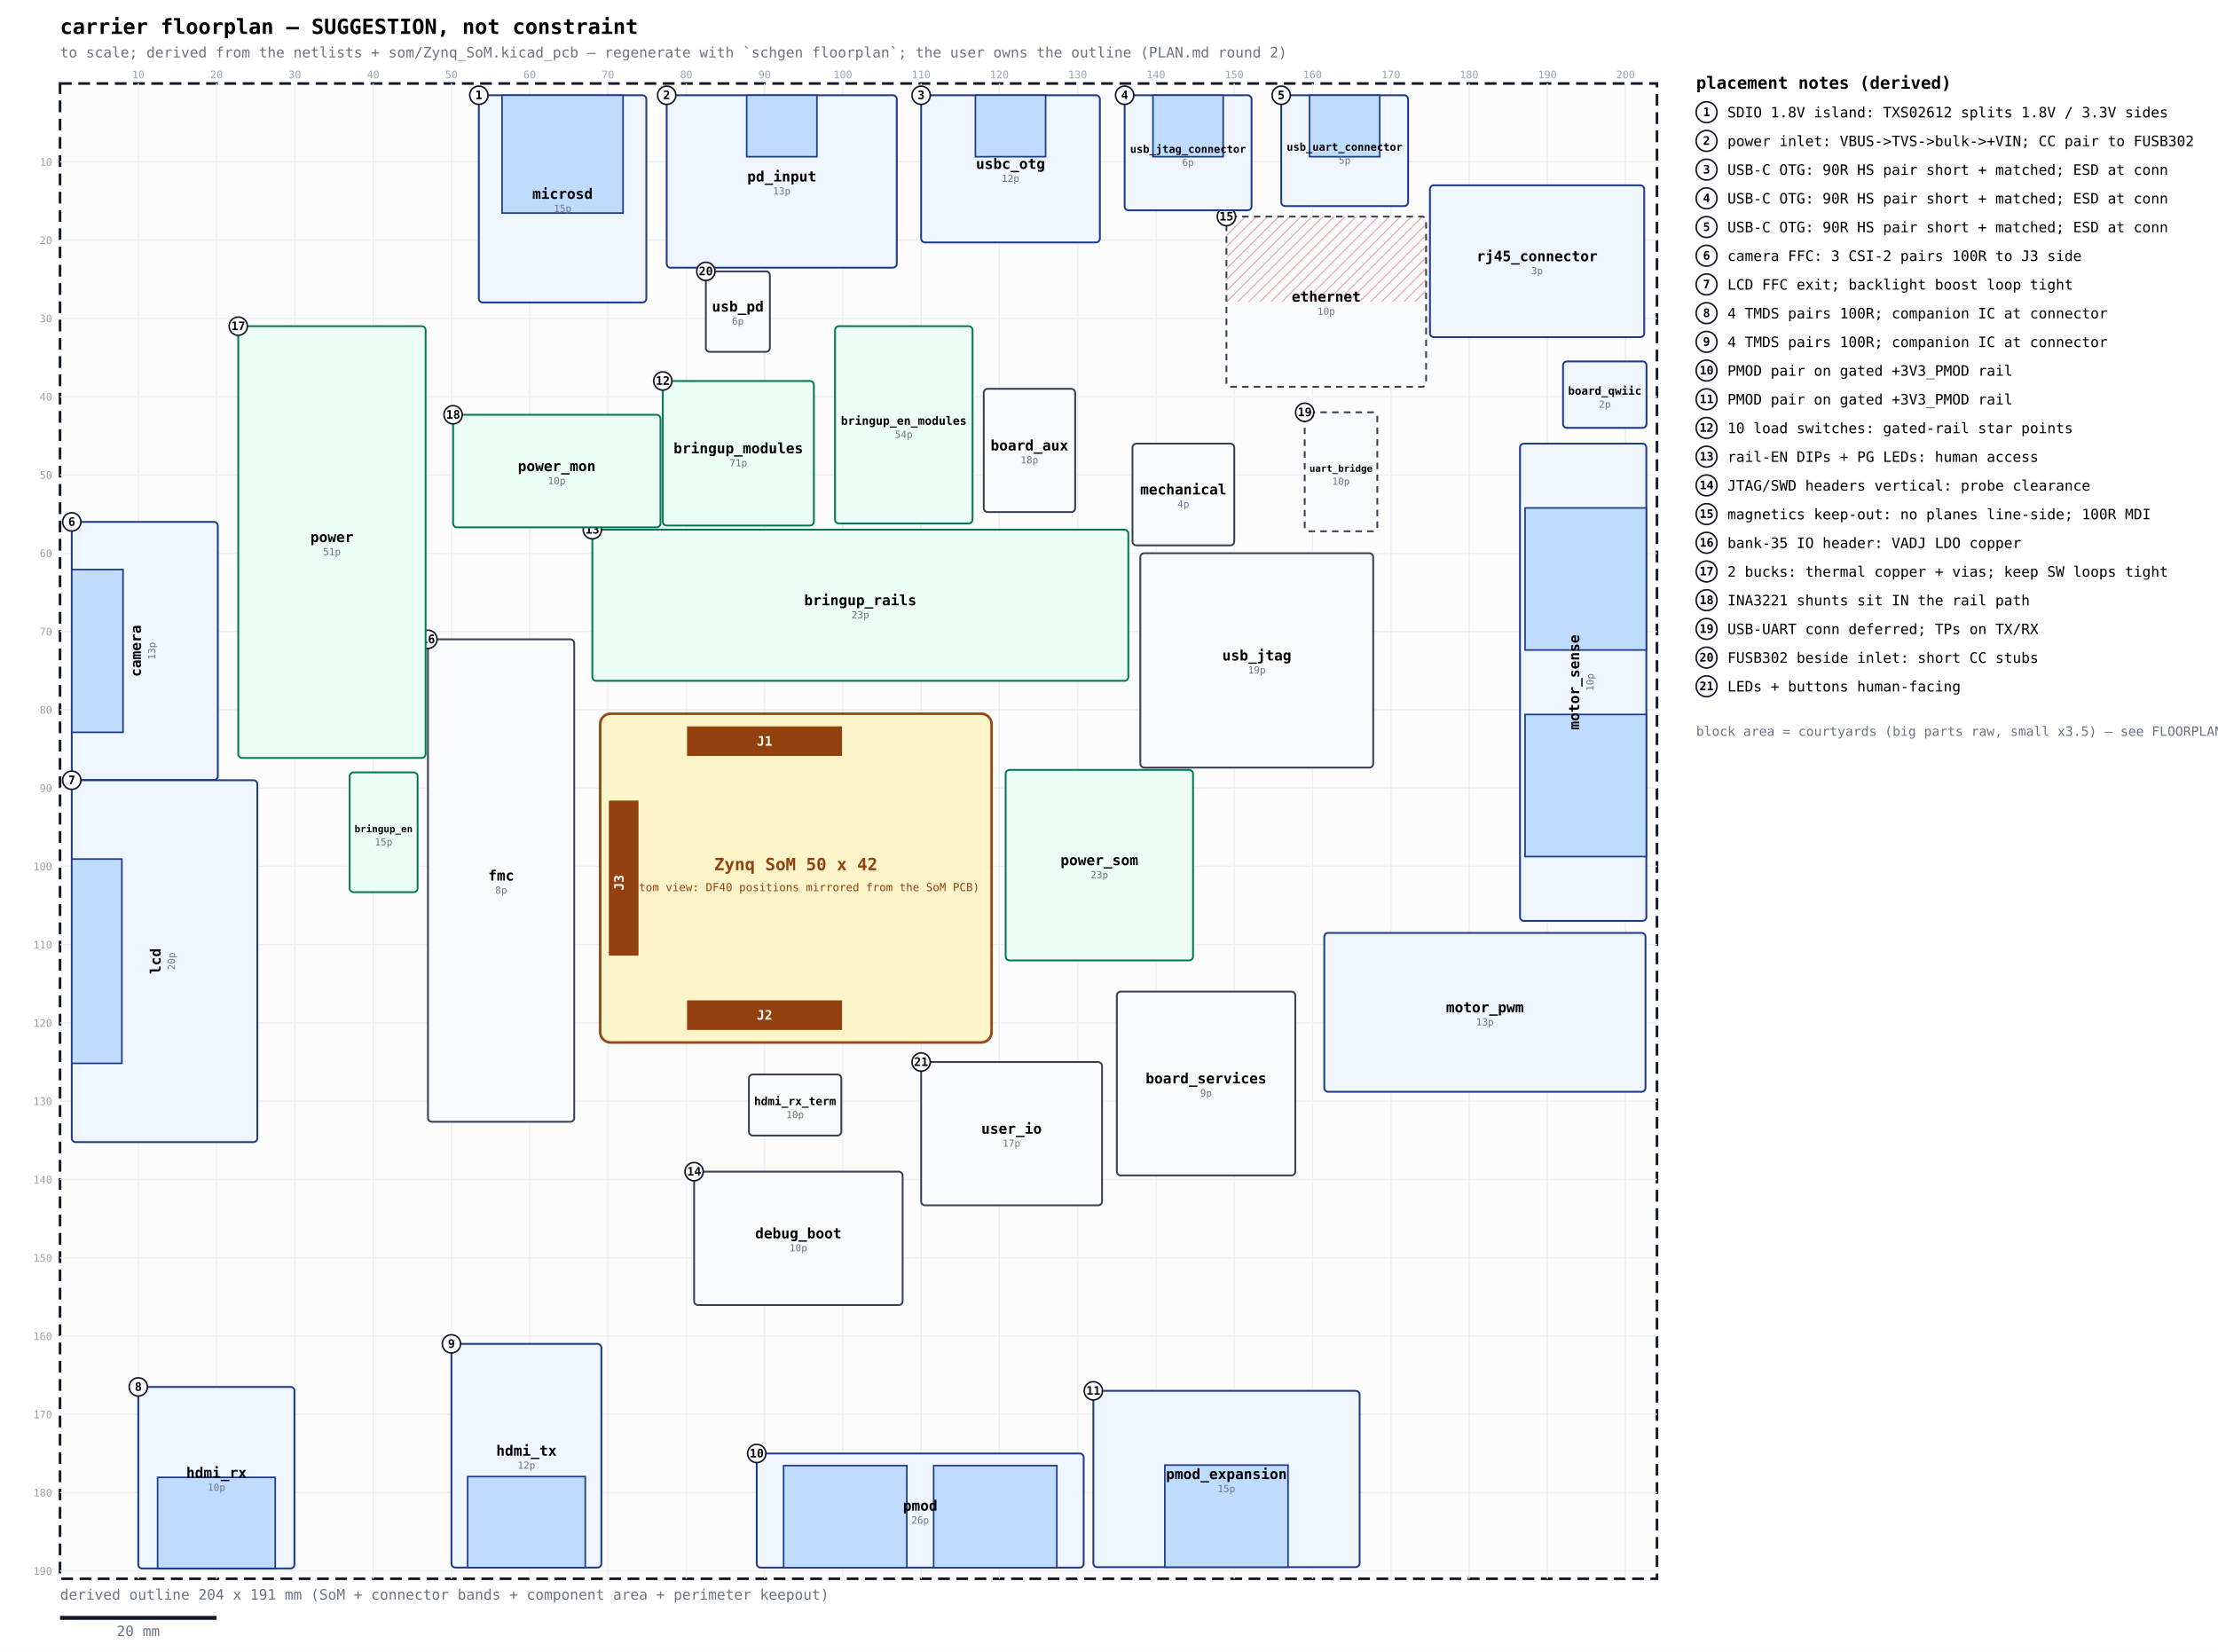
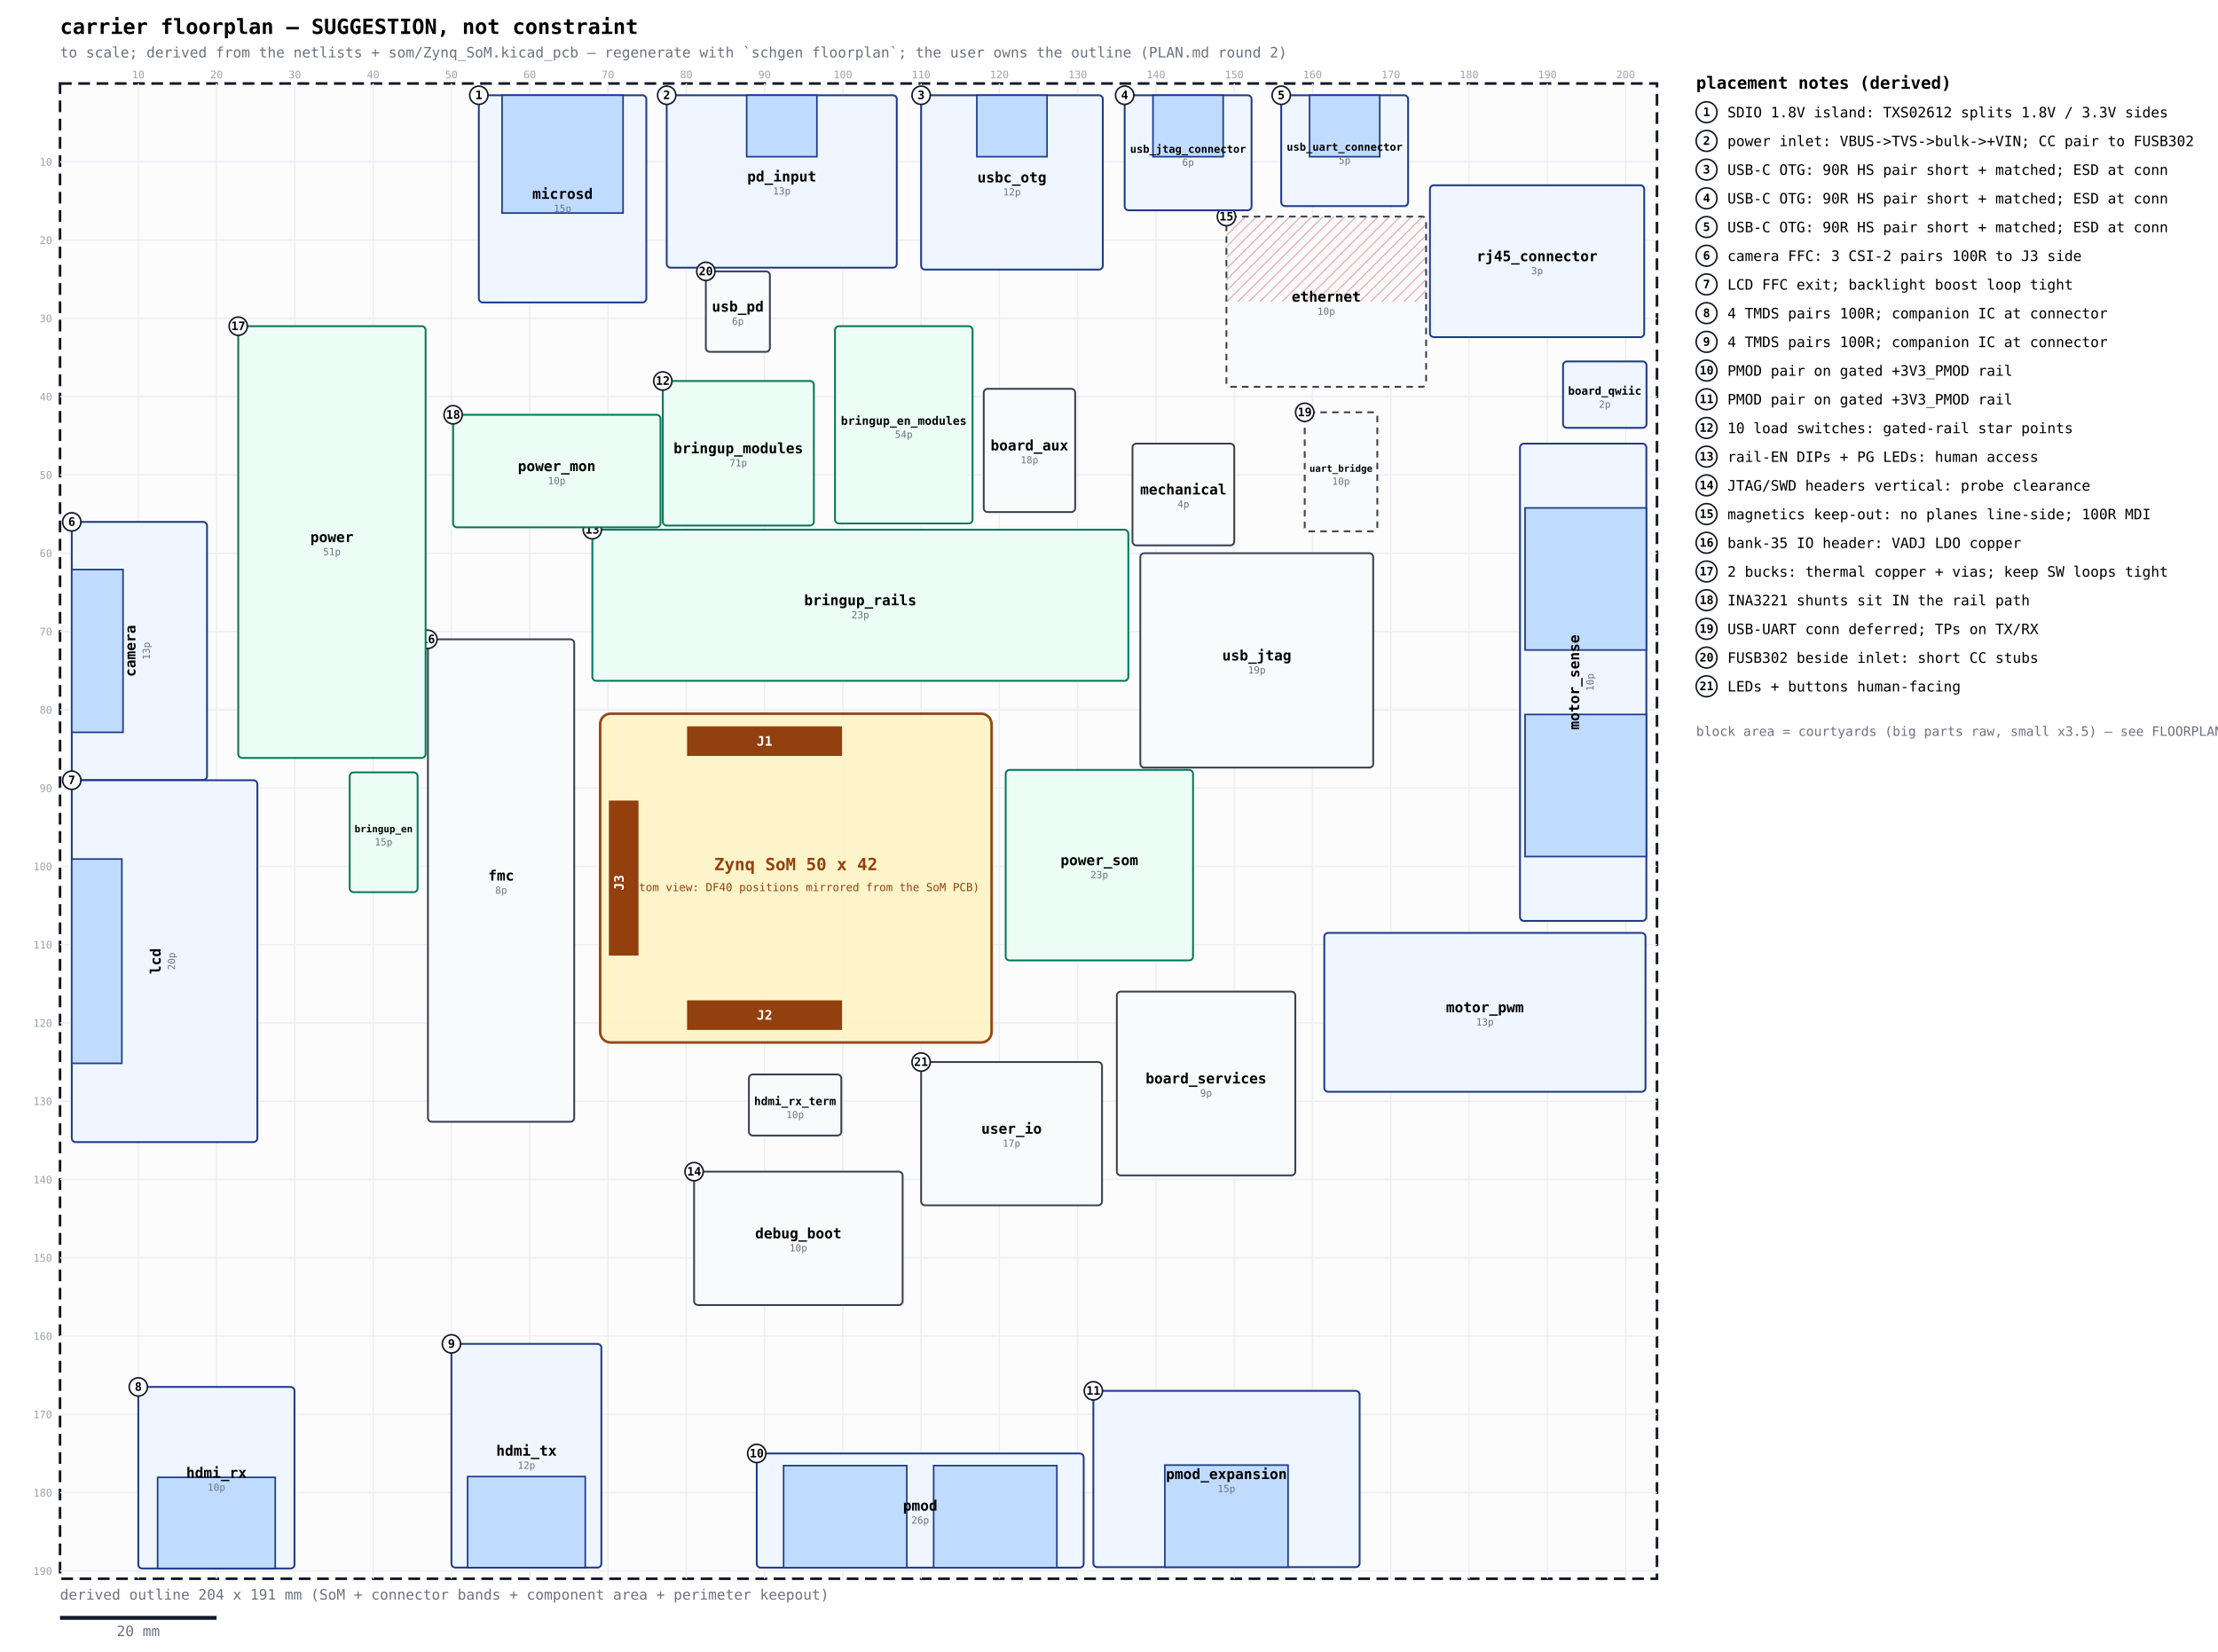
<svg xmlns="http://www.w3.org/2000/svg" viewBox="0 0 1700 1266" font-family="ui-monospace, SFMono-Regular, Menlo, monospace" font-size="11">
  <defs>
    <pattern id="keepout" width="6" height="6" patternUnits="userSpaceOnUse" patternTransform="rotate(45)">
      <line x1="0" y1="0" x2="0" y2="6" stroke="#dc2626" stroke-width="1.2" />
    </pattern>
  </defs>
  <rect width="1700" height="1266" fill="white" />
  <text x="46.0" y="26" font-size="16" font-weight="bold">carrier floorplan — SUGGESTION, not constraint</text>
  <text x="46.0" y="44" fill="#6b7280">to scale; derived from the netlists + som/Zynq_SoM.kicad_pcb — regenerate with `schgen floorplan`; the user owns the outline (PLAN.md round 2)</text>
  <rect x="46.0" y="64.0" width="1224" height="1146" fill="#fcfcfd" stroke="#111827" stroke-width="2" stroke-dasharray="9,5" />
  <line x1="106.0" y1="64.0" x2="106.0" y2="1210.0" stroke="#eceef1" stroke-width="1" />
  <text x="106.0" y="60.0" fill="#9ca3af" font-size="8" text-anchor="middle">10</text>
  <line x1="166.0" y1="64.0" x2="166.0" y2="1210.0" stroke="#eceef1" stroke-width="1" />
  <text x="166.0" y="60.0" fill="#9ca3af" font-size="8" text-anchor="middle">20</text>
  <line x1="226.0" y1="64.0" x2="226.0" y2="1210.0" stroke="#eceef1" stroke-width="1" />
  <text x="226.0" y="60.0" fill="#9ca3af" font-size="8" text-anchor="middle">30</text>
  <line x1="286.0" y1="64.0" x2="286.0" y2="1210.0" stroke="#eceef1" stroke-width="1" />
  <text x="286.0" y="60.0" fill="#9ca3af" font-size="8" text-anchor="middle">40</text>
  <line x1="346.0" y1="64.0" x2="346.0" y2="1210.0" stroke="#eceef1" stroke-width="1" />
  <text x="346.0" y="60.0" fill="#9ca3af" font-size="8" text-anchor="middle">50</text>
  <line x1="406.0" y1="64.0" x2="406.0" y2="1210.0" stroke="#eceef1" stroke-width="1" />
  <text x="406.0" y="60.0" fill="#9ca3af" font-size="8" text-anchor="middle">60</text>
  <line x1="466.0" y1="64.0" x2="466.0" y2="1210.0" stroke="#eceef1" stroke-width="1" />
  <text x="466.0" y="60.0" fill="#9ca3af" font-size="8" text-anchor="middle">70</text>
  <line x1="526.0" y1="64.0" x2="526.0" y2="1210.0" stroke="#eceef1" stroke-width="1" />
  <text x="526.0" y="60.0" fill="#9ca3af" font-size="8" text-anchor="middle">80</text>
  <line x1="586.0" y1="64.0" x2="586.0" y2="1210.0" stroke="#eceef1" stroke-width="1" />
  <text x="586.0" y="60.0" fill="#9ca3af" font-size="8" text-anchor="middle">90</text>
  <line x1="646.0" y1="64.0" x2="646.0" y2="1210.0" stroke="#eceef1" stroke-width="1" />
  <text x="646.0" y="60.0" fill="#9ca3af" font-size="8" text-anchor="middle">100</text>
  <line x1="706.0" y1="64.0" x2="706.0" y2="1210.0" stroke="#eceef1" stroke-width="1" />
  <text x="706.0" y="60.0" fill="#9ca3af" font-size="8" text-anchor="middle">110</text>
  <line x1="766.0" y1="64.0" x2="766.0" y2="1210.0" stroke="#eceef1" stroke-width="1" />
  <text x="766.0" y="60.0" fill="#9ca3af" font-size="8" text-anchor="middle">120</text>
  <line x1="826.0" y1="64.0" x2="826.0" y2="1210.0" stroke="#eceef1" stroke-width="1" />
  <text x="826.0" y="60.0" fill="#9ca3af" font-size="8" text-anchor="middle">130</text>
  <line x1="886.0" y1="64.0" x2="886.0" y2="1210.0" stroke="#eceef1" stroke-width="1" />
  <text x="886.0" y="60.0" fill="#9ca3af" font-size="8" text-anchor="middle">140</text>
  <line x1="946.0" y1="64.0" x2="946.0" y2="1210.0" stroke="#eceef1" stroke-width="1" />
  <text x="946.0" y="60.0" fill="#9ca3af" font-size="8" text-anchor="middle">150</text>
  <line x1="1006.0" y1="64.0" x2="1006.0" y2="1210.0" stroke="#eceef1" stroke-width="1" />
  <text x="1006.0" y="60.0" fill="#9ca3af" font-size="8" text-anchor="middle">160</text>
  <line x1="1066.0" y1="64.0" x2="1066.0" y2="1210.0" stroke="#eceef1" stroke-width="1" />
  <text x="1066.0" y="60.0" fill="#9ca3af" font-size="8" text-anchor="middle">170</text>
  <line x1="1126.0" y1="64.0" x2="1126.0" y2="1210.0" stroke="#eceef1" stroke-width="1" />
  <text x="1126.0" y="60.0" fill="#9ca3af" font-size="8" text-anchor="middle">180</text>
  <line x1="1186.0" y1="64.0" x2="1186.0" y2="1210.0" stroke="#eceef1" stroke-width="1" />
  <text x="1186.0" y="60.0" fill="#9ca3af" font-size="8" text-anchor="middle">190</text>
  <line x1="1246.0" y1="64.0" x2="1246.0" y2="1210.0" stroke="#eceef1" stroke-width="1" />
  <text x="1246.0" y="60.0" fill="#9ca3af" font-size="8" text-anchor="middle">200</text>
  <line x1="46.0" y1="124.0" x2="1270.0" y2="124.0" stroke="#eceef1" stroke-width="1" />
  <text x="40.0" y="127.0" fill="#9ca3af" font-size="8" text-anchor="end">10</text>
  <line x1="46.0" y1="184.0" x2="1270.0" y2="184.0" stroke="#eceef1" stroke-width="1" />
  <text x="40.0" y="187.0" fill="#9ca3af" font-size="8" text-anchor="end">20</text>
  <line x1="46.0" y1="244.0" x2="1270.0" y2="244.0" stroke="#eceef1" stroke-width="1" />
  <text x="40.0" y="247.0" fill="#9ca3af" font-size="8" text-anchor="end">30</text>
  <line x1="46.0" y1="304.0" x2="1270.0" y2="304.0" stroke="#eceef1" stroke-width="1" />
  <text x="40.0" y="307.0" fill="#9ca3af" font-size="8" text-anchor="end">40</text>
  <line x1="46.0" y1="364.0" x2="1270.0" y2="364.0" stroke="#eceef1" stroke-width="1" />
  <text x="40.0" y="367.0" fill="#9ca3af" font-size="8" text-anchor="end">50</text>
  <line x1="46.0" y1="424.0" x2="1270.0" y2="424.0" stroke="#eceef1" stroke-width="1" />
  <text x="40.0" y="427.0" fill="#9ca3af" font-size="8" text-anchor="end">60</text>
  <line x1="46.0" y1="484.0" x2="1270.0" y2="484.0" stroke="#eceef1" stroke-width="1" />
  <text x="40.0" y="487.0" fill="#9ca3af" font-size="8" text-anchor="end">70</text>
  <line x1="46.0" y1="544.0" x2="1270.0" y2="544.0" stroke="#eceef1" stroke-width="1" />
  <text x="40.0" y="547.0" fill="#9ca3af" font-size="8" text-anchor="end">80</text>
  <line x1="46.0" y1="604.0" x2="1270.0" y2="604.0" stroke="#eceef1" stroke-width="1" />
  <text x="40.0" y="607.0" fill="#9ca3af" font-size="8" text-anchor="end">90</text>
  <line x1="46.0" y1="664.0" x2="1270.0" y2="664.0" stroke="#eceef1" stroke-width="1" />
  <text x="40.0" y="667.0" fill="#9ca3af" font-size="8" text-anchor="end">100</text>
  <line x1="46.0" y1="724.0" x2="1270.0" y2="724.0" stroke="#eceef1" stroke-width="1" />
  <text x="40.0" y="727.0" fill="#9ca3af" font-size="8" text-anchor="end">110</text>
  <line x1="46.0" y1="784.0" x2="1270.0" y2="784.0" stroke="#eceef1" stroke-width="1" />
  <text x="40.0" y="787.0" fill="#9ca3af" font-size="8" text-anchor="end">120</text>
  <line x1="46.0" y1="844.0" x2="1270.0" y2="844.0" stroke="#eceef1" stroke-width="1" />
  <text x="40.0" y="847.0" fill="#9ca3af" font-size="8" text-anchor="end">130</text>
  <line x1="46.0" y1="904.0" x2="1270.0" y2="904.0" stroke="#eceef1" stroke-width="1" />
  <text x="40.0" y="907.0" fill="#9ca3af" font-size="8" text-anchor="end">140</text>
  <line x1="46.0" y1="964.0" x2="1270.0" y2="964.0" stroke="#eceef1" stroke-width="1" />
  <text x="40.0" y="967.0" fill="#9ca3af" font-size="8" text-anchor="end">150</text>
  <line x1="46.0" y1="1024.0" x2="1270.0" y2="1024.0" stroke="#eceef1" stroke-width="1" />
  <text x="40.0" y="1027.0" fill="#9ca3af" font-size="8" text-anchor="end">160</text>
  <line x1="46.0" y1="1084.0" x2="1270.0" y2="1084.0" stroke="#eceef1" stroke-width="1" />
  <text x="40.0" y="1087.0" fill="#9ca3af" font-size="8" text-anchor="end">170</text>
  <line x1="46.0" y1="1144.0" x2="1270.0" y2="1144.0" stroke="#eceef1" stroke-width="1" />
  <text x="40.0" y="1147.0" fill="#9ca3af" font-size="8" text-anchor="end">180</text>
  <line x1="46.0" y1="1204.0" x2="1270.0" y2="1204.0" stroke="#eceef1" stroke-width="1" />
  <text x="40.0" y="1207.0" fill="#9ca3af" font-size="8" text-anchor="end">190</text>
  <text x="46.0" y="1226.0" fill="#6b7280">derived outline 204 x 191 mm (SoM + connector bands + component area + perimeter keepout)</text>
  <rect x="754.0" y="298.0" width="70.08" height="94.464" rx="3" fill="#f9fafb" stroke="#374151" stroke-width="1.4" />
  <text x="789.0" y="345.2" text-anchor="middle" font-size="11.0" font-weight="bold">board_aux</text>
  <text x="789.0" y="355.2" text-anchor="middle" font-size="7.5" fill="#6b7280">18p</text>
  <rect x="1198.0" y="277.0" width="63.996" height="50.911" rx="3" fill="#eff6ff" stroke="#1e3a8a" stroke-width="1.4" />
  <text x="1230.0" y="302.5" text-anchor="middle" font-size="8.5" font-weight="bold">board_qwiic</text>
  <text x="1230.0" y="312.5" text-anchor="middle" font-size="7.5" fill="#6b7280">2p</text>
  <rect x="856.0" y="760.0" width="136.8" height="140.898" rx="3" fill="#f9fafb" stroke="#374151" stroke-width="1.4" />
  <text x="924.4" y="830.4" text-anchor="middle" font-size="11.0" font-weight="bold">board_services</text>
  <text x="924.4" y="840.4" text-anchor="middle" font-size="7.5" fill="#6b7280">9p</text>
  <rect x="268.0" y="592.0" width="52.08" height="91.8" rx="3" fill="#ecfdf5" stroke="#047857" stroke-width="1.4" />
  <text x="294.0" y="637.9" text-anchor="middle" font-size="7.4" font-weight="bold">bringup_en</text>
  <text x="294.0" y="647.9" text-anchor="middle" font-size="7.5" fill="#6b7280">15p</text>
  <rect x="640.0" y="250.0" width="105.42" height="151.2" rx="3" fill="#ecfdf5" stroke="#047857" stroke-width="1.4" />
  <text x="692.7" y="325.6" text-anchor="middle" font-size="8.9" font-weight="bold">bringup_en_modules</text>
  <text x="692.7" y="335.6" text-anchor="middle" font-size="7.5" fill="#6b7280">54p</text>
  <rect x="508.0" y="292.0" width="115.8" height="110.796" rx="3" fill="#ecfdf5" stroke="#047857" stroke-width="1.4" />
  <text x="565.9" y="347.4" text-anchor="middle" font-size="11.0" font-weight="bold">bringup_modules</text>
  <text x="565.9" y="357.4" text-anchor="middle" font-size="7.5" fill="#6b7280">71p</text>
  <circle cx="508" cy="292" r="7" fill="white" stroke="#111827" stroke-width="1.2" />
  <text x="508" y="295" text-anchor="middle" font-size="9" font-weight="bold">12</text>
  <rect x="454.0" y="406.0" width="410.82" height="115.8" rx="3" fill="#ecfdf5" stroke="#047857" stroke-width="1.4" />
  <text x="659.4" y="463.9" text-anchor="middle" font-size="11.0" font-weight="bold">bringup_rails</text>
  <text x="659.4" y="473.9" text-anchor="middle" font-size="7.5" fill="#6b7280">23p</text>
  <circle cx="454" cy="406" r="7" fill="white" stroke="#111827" stroke-width="1.2" />
  <text x="454" y="409" text-anchor="middle" font-size="9" font-weight="bold">13</text>
-   <rect x="55.0" y="400.0" width="111.96" height="197.851" rx="3" fill="#eff6ff" stroke="#1e3a8a" stroke-width="1.4" />
+   <rect x="55.0" y="400.0" width="103.681" height="197.851" rx="3" fill="#eff6ff" stroke="#1e3a8a" stroke-width="1.4" />
  <rect x="55.0" y="436.5" width="39.3" height="124.8" fill="#bfdbfe" stroke="#1e3a8a" stroke-width="1.2" />
-   <text x="108" y="498.9" text-anchor="middle" font-size="11.0" font-weight="bold" transform="rotate(-90 108 498.9)">camera</text>
-   <text x="119" y="498.9" text-anchor="middle" font-size="7.5" fill="#6b7280" transform="rotate(-90 119 498.9)">13p</text>
+   <text x="103.8" y="498.9" text-anchor="middle" font-size="11.0" font-weight="bold" transform="rotate(-90 103.8 498.9)">camera</text>
+   <text x="114.8" y="498.9" text-anchor="middle" font-size="7.5" fill="#6b7280" transform="rotate(-90 114.8 498.9)">13p</text>
  <circle cx="55" cy="400" r="7" fill="white" stroke="#111827" stroke-width="1.2" />
  <text x="55" y="403" text-anchor="middle" font-size="9" font-weight="bold">6</text>
  <rect x="532.0" y="898.0" width="159.84" height="102.264" rx="3" fill="#f9fafb" stroke="#374151" stroke-width="1.4" />
  <text x="611.9" y="949.1" text-anchor="middle" font-size="11.0" font-weight="bold">debug_boot</text>
  <text x="611.9" y="959.1" text-anchor="middle" font-size="7.5" fill="#6b7280">10p</text>
  <circle cx="532" cy="898" r="7" fill="white" stroke="#111827" stroke-width="1.2" />
  <text x="532" y="901" text-anchor="middle" font-size="9" font-weight="bold">14</text>
  <rect x="940.0" y="166.0" width="153.046" height="130.47" rx="3" fill="#f9fafb" stroke="#374151" stroke-width="1.4" stroke-dasharray="5,4" />
  <rect x="940" y="166" width="153.046" height="65.235" fill="url(#keepout)" opacity="0.5" />
  <text x="1016.5" y="231.2" text-anchor="middle" font-size="11.0" font-weight="bold">ethernet</text>
  <text x="1016.5" y="241.2" text-anchor="middle" font-size="7.5" fill="#6b7280">10p</text>
  <circle cx="940" cy="166" r="7" fill="white" stroke="#111827" stroke-width="1.2" />
  <text x="940" y="169" text-anchor="middle" font-size="9" font-weight="bold">15</text>
  <rect x="328.0" y="490.0" width="112.11" height="369.78" rx="3" fill="#f9fafb" stroke="#374151" stroke-width="1.4" />
  <text x="384.1" y="674.9" text-anchor="middle" font-size="11.0" font-weight="bold">fmc</text>
  <text x="384.1" y="684.9" text-anchor="middle" font-size="7.5" fill="#6b7280">8p</text>
  <circle cx="328" cy="490" r="7" fill="white" stroke="#111827" stroke-width="1.2" />
  <text x="328" y="493" text-anchor="middle" font-size="9" font-weight="bold">16</text>
  <rect x="106.0" y="1063.0" width="119.7" height="139.129" rx="3" fill="#eff6ff" stroke="#1e3a8a" stroke-width="1.4" />
  <rect x="120.8" y="1132.3" width="90.18" height="69.78" fill="#bfdbfe" stroke="#1e3a8a" stroke-width="1.2" />
  <text x="165.9" y="1132.6" text-anchor="middle" font-size="11.0" font-weight="bold">hdmi_rx</text>
  <text x="165.9" y="1142.6" text-anchor="middle" font-size="7.5" fill="#6b7280">10p</text>
  <circle cx="106" cy="1063" r="7" fill="white" stroke="#111827" stroke-width="1.2" />
  <text x="106" y="1066" text-anchor="middle" font-size="9" font-weight="bold">8</text>
  <rect x="574.0" y="823.5" width="70.83" height="46.83" rx="3" fill="#f9fafb" stroke="#374151" stroke-width="1.4" />
  <text x="609.4" y="847.0" text-anchor="middle" font-size="8.7" font-weight="bold">hdmi_rx_term</text>
  <text x="609.4" y="857.0" text-anchor="middle" font-size="7.5" fill="#6b7280">10p</text>
  <rect x="346.0" y="1030.0" width="114.928" height="171.436" rx="3" fill="#eff6ff" stroke="#1e3a8a" stroke-width="1.4" />
  <rect x="358.4" y="1131.7" width="90.18" height="69.78" fill="#bfdbfe" stroke="#1e3a8a" stroke-width="1.2" />
  <text x="403.5" y="1115.7" text-anchor="middle" font-size="11.0" font-weight="bold">hdmi_tx</text>
  <text x="403.5" y="1125.7" text-anchor="middle" font-size="7.5" fill="#6b7280">12p</text>
  <circle cx="346" cy="1030" r="7" fill="white" stroke="#111827" stroke-width="1.2" />
  <text x="346" y="1033" text-anchor="middle" font-size="9" font-weight="bold">9</text>
  <rect x="55.0" y="598.0" width="142.26" height="277.35" rx="3" fill="#eff6ff" stroke="#1e3a8a" stroke-width="1.4" />
  <rect x="55.0" y="658.4" width="38.4" height="156.6" fill="#bfdbfe" stroke="#1e3a8a" stroke-width="1.2" />
  <text x="123.1" y="736.7" text-anchor="middle" font-size="11.0" font-weight="bold" transform="rotate(-90 123.1 736.7)">lcd</text>
  <text x="134.1" y="736.7" text-anchor="middle" font-size="7.5" fill="#6b7280" transform="rotate(-90 134.1 736.7)">20p</text>
  <circle cx="55" cy="598" r="7" fill="white" stroke="#111827" stroke-width="1.2" />
  <text x="55" y="601" text-anchor="middle" font-size="9" font-weight="bold">7</text>
  <rect x="868.0" y="340.0" width="78" height="78" rx="3" fill="#f9fafb" stroke="#374151" stroke-width="1.4" />
  <text x="907.0" y="379.0" text-anchor="middle" font-size="11.0" font-weight="bold">mechanical</text>
  <text x="907.0" y="389.0" text-anchor="middle" font-size="7.5" fill="#6b7280">4p</text>
  <rect x="367.0" y="73.0" width="128.388" height="158.827" rx="3" fill="#eff6ff" stroke="#1e3a8a" stroke-width="1.4" />
  <rect x="384.8" y="73.0" width="92.76" height="90.3" fill="#bfdbfe" stroke="#1e3a8a" stroke-width="1.2" />
  <text x="431.2" y="152.4" text-anchor="middle" font-size="11.0" font-weight="bold">microsd</text>
  <text x="431.2" y="162.4" text-anchor="middle" font-size="7.5" fill="#6b7280">15p</text>
  <circle cx="367" cy="73" r="7" fill="white" stroke="#111827" stroke-width="1.2" />
  <text x="367" y="76" text-anchor="middle" font-size="9" font-weight="bold">1</text>
  <rect x="1015.0" y="715.0" width="246.209" height="121.8" rx="3" fill="#eff6ff" stroke="#1e3a8a" stroke-width="1.4" />
  <text x="1138.1" y="775.9" text-anchor="middle" font-size="11.0" font-weight="bold">motor_pwm</text>
  <text x="1138.1" y="785.9" text-anchor="middle" font-size="7.5" fill="#6b7280">13p</text>
  <rect x="1165.0" y="340.0" width="96.861" height="365.813" rx="3" fill="#eff6ff" stroke="#1e3a8a" stroke-width="1.4" />
  <rect x="1168.9" y="389.3" width="92.94" height="108.9" fill="#bfdbfe" stroke="#1e3a8a" stroke-width="1.2" />
  <rect x="1168.9" y="547.6" width="92.94" height="108.9" fill="#bfdbfe" stroke="#1e3a8a" stroke-width="1.2" />
  <text x="1210.4" y="522.9" text-anchor="middle" font-size="11.0" font-weight="bold" transform="rotate(-90 1210.4 522.9)">motor_sense</text>
  <text x="1221.4" y="522.9" text-anchor="middle" font-size="7.5" fill="#6b7280" transform="rotate(-90 1221.4 522.9)">10p</text>
  <rect x="511.0" y="73.0" width="176.341" height="132.158" rx="3" fill="#eff6ff" stroke="#1e3a8a" stroke-width="1.4" />
  <rect x="572.3" y="73.0" width="53.82" height="47.1" fill="#bfdbfe" stroke="#1e3a8a" stroke-width="1.2" />
  <text x="599.2" y="139.1" text-anchor="middle" font-size="11.0" font-weight="bold">pd_input</text>
  <text x="599.2" y="149.1" text-anchor="middle" font-size="7.5" fill="#6b7280">13p</text>
  <circle cx="511" cy="73" r="7" fill="white" stroke="#111827" stroke-width="1.2" />
  <text x="511" y="76" text-anchor="middle" font-size="9" font-weight="bold">2</text>
  <rect x="580.0" y="1114.0" width="250.59" height="87.504" rx="3" fill="#eff6ff" stroke="#1e3a8a" stroke-width="1.4" />
  <rect x="600.6" y="1123.3" width="94.44" height="78.24" fill="#bfdbfe" stroke="#1e3a8a" stroke-width="1.2" />
  <rect x="715.6" y="1123.3" width="94.44" height="78.24" fill="#bfdbfe" stroke="#1e3a8a" stroke-width="1.2" />
  <text x="705.3" y="1157.8" text-anchor="middle" font-size="11.0" font-weight="bold">pmod</text>
  <text x="705.3" y="1167.8" text-anchor="middle" font-size="7.5" fill="#6b7280">26p</text>
  <circle cx="580" cy="1114" r="7" fill="white" stroke="#111827" stroke-width="1.2" />
  <text x="580" y="1117" text-anchor="middle" font-size="9" font-weight="bold">10</text>
  <rect x="838.0" y="1066.0" width="204.09" height="135.138" rx="3" fill="#eff6ff" stroke="#1e3a8a" stroke-width="1.4" />
  <rect x="892.8" y="1122.9" width="94.44" height="78.24" fill="#bfdbfe" stroke="#1e3a8a" stroke-width="1.2" />
  <text x="940.0" y="1133.6" text-anchor="middle" font-size="11.0" font-weight="bold">pmod_expansion</text>
  <text x="940.0" y="1143.6" text-anchor="middle" font-size="7.5" fill="#6b7280">15p</text>
  <circle cx="838" cy="1066" r="7" fill="white" stroke="#111827" stroke-width="1.2" />
  <text x="838" y="1069" text-anchor="middle" font-size="9" font-weight="bold">11</text>
  <rect x="182.6" y="250.0" width="143.609" height="330.902" rx="3" fill="#ecfdf5" stroke="#047857" stroke-width="1.4" />
  <text x="254.4" y="415.5" text-anchor="middle" font-size="11.0" font-weight="bold">power</text>
  <text x="254.4" y="425.5" text-anchor="middle" font-size="7.5" fill="#6b7280">51p</text>
  <circle cx="182.6" cy="250" r="7" fill="white" stroke="#111827" stroke-width="1.2" />
  <text x="182.6" y="253" text-anchor="middle" font-size="9" font-weight="bold">17</text>
  <rect x="347.3" y="317.9" width="158.932" height="86.283" rx="3" fill="#ecfdf5" stroke="#047857" stroke-width="1.4" />
  <text x="426.7" y="361.1" text-anchor="middle" font-size="11.0" font-weight="bold">power_mon</text>
  <text x="426.7" y="371.1" text-anchor="middle" font-size="7.5" fill="#6b7280">10p</text>
  <circle cx="347.3" cy="317.9" r="7" fill="white" stroke="#111827" stroke-width="1.2" />
  <text x="347.3" y="320.9" text-anchor="middle" font-size="9" font-weight="bold">18</text>
  <rect x="770.8" y="590.1" width="143.609" height="146.01" rx="3" fill="#ecfdf5" stroke="#047857" stroke-width="1.4" />
  <text x="842.6" y="663.1" text-anchor="middle" font-size="11.0" font-weight="bold">power_som</text>
  <text x="842.6" y="673.1" text-anchor="middle" font-size="7.5" fill="#6b7280">23p</text>
  <rect x="1096.0" y="142.0" width="164.22" height="116.4" rx="3" fill="#eff6ff" stroke="#1e3a8a" stroke-width="1.4" />
  <text x="1178.1" y="200.2" text-anchor="middle" font-size="11.0" font-weight="bold">rj45_connector</text>
  <text x="1178.1" y="210.2" text-anchor="middle" font-size="7.5" fill="#6b7280">3p</text>
  <rect x="1000.0" y="316.0" width="55.651" height="91.2" rx="3" fill="#f9fafb" stroke="#374151" stroke-width="1.4" stroke-dasharray="5,4" />
  <text x="1027.8" y="361.6" text-anchor="middle" font-size="7.3" font-weight="bold">uart_bridge</text>
  <text x="1027.8" y="371.6" text-anchor="middle" font-size="7.5" fill="#6b7280">10p</text>
  <circle cx="1000" cy="316" r="7" fill="white" stroke="#111827" stroke-width="1.2" />
  <text x="1000" y="319" text-anchor="middle" font-size="9" font-weight="bold">19</text>
  <rect x="874.0" y="424.0" width="178.501" height="164.322" rx="3" fill="#f9fafb" stroke="#374151" stroke-width="1.4" />
  <text x="963.3" y="506.2" text-anchor="middle" font-size="11.0" font-weight="bold">usb_jtag</text>
  <text x="963.3" y="516.2" text-anchor="middle" font-size="7.5" fill="#6b7280">19p</text>
  <rect x="862.0" y="73.0" width="97.261" height="88.189" rx="3" fill="#eff6ff" stroke="#1e3a8a" stroke-width="1.4" />
  <rect x="883.7" y="73.0" width="53.82" height="47.1" fill="#bfdbfe" stroke="#1e3a8a" stroke-width="1.2" />
  <text x="910.6" y="117.1" text-anchor="middle" font-size="8.2" font-weight="bold">usb_jtag_connector</text>
  <text x="910.6" y="127.1" text-anchor="middle" font-size="7.5" fill="#6b7280">6p</text>
  <circle cx="862" cy="73" r="7" fill="white" stroke="#111827" stroke-width="1.2" />
  <text x="862" y="76" text-anchor="middle" font-size="9" font-weight="bold">4</text>
  <rect x="541.0" y="208.0" width="49.08" height="61.68" rx="3" fill="#f9fafb" stroke="#374151" stroke-width="1.4" />
  <text x="565.5" y="238.8" text-anchor="middle" font-size="11.0" font-weight="bold">usb_pd</text>
  <text x="565.5" y="248.8" text-anchor="middle" font-size="7.5" fill="#6b7280">6p</text>
  <circle cx="541" cy="208" r="7" fill="white" stroke="#111827" stroke-width="1.2" />
  <text x="541" y="211" text-anchor="middle" font-size="9" font-weight="bold">20</text>
  <rect x="982.0" y="73.0" width="97.261" height="84.949" rx="3" fill="#eff6ff" stroke="#1e3a8a" stroke-width="1.4" />
  <rect x="1003.7" y="73.0" width="53.82" height="47.1" fill="#bfdbfe" stroke="#1e3a8a" stroke-width="1.2" />
  <text x="1030.6" y="115.5" text-anchor="middle" font-size="8.2" font-weight="bold">usb_uart_connector</text>
  <text x="1030.6" y="125.5" text-anchor="middle" font-size="7.5" fill="#6b7280">5p</text>
  <circle cx="982" cy="73" r="7" fill="white" stroke="#111827" stroke-width="1.2" />
  <text x="982" y="76" text-anchor="middle" font-size="9" font-weight="bold">5</text>
-   <rect x="706.0" y="73.0" width="137.011" height="112.789" rx="3" fill="#eff6ff" stroke="#1e3a8a" stroke-width="1.4" />
-   <rect x="747.6" y="73.0" width="53.82" height="47.1" fill="#bfdbfe" stroke="#1e3a8a" stroke-width="1.2" />
-   <text x="774.5" y="129.4" text-anchor="middle" font-size="11.0" font-weight="bold">usbc_otg</text>
-   <text x="774.5" y="139.4" text-anchor="middle" font-size="7.5" fill="#6b7280">12p</text>
+   <rect x="706.0" y="73.0" width="139.259" height="133.609" rx="3" fill="#eff6ff" stroke="#1e3a8a" stroke-width="1.4" />
+   <rect x="748.7" y="73.0" width="53.82" height="47.1" fill="#bfdbfe" stroke="#1e3a8a" stroke-width="1.2" />
+   <text x="775.6" y="139.8" text-anchor="middle" font-size="11.0" font-weight="bold">usbc_otg</text>
+   <text x="775.6" y="149.8" text-anchor="middle" font-size="7.5" fill="#6b7280">12p</text>
  <circle cx="706" cy="73" r="7" fill="white" stroke="#111827" stroke-width="1.2" />
  <text x="706" y="76" text-anchor="middle" font-size="9" font-weight="bold">3</text>
  <rect x="706.0" y="814.0" width="138.66" height="109.8" rx="3" fill="#f9fafb" stroke="#374151" stroke-width="1.4" />
  <text x="775.3" y="868.9" text-anchor="middle" font-size="11.0" font-weight="bold">user_io</text>
  <text x="775.3" y="878.9" text-anchor="middle" font-size="7.5" fill="#6b7280">17p</text>
  <circle cx="706" cy="814" r="7" fill="white" stroke="#111827" stroke-width="1.2" />
  <text x="706" y="817" text-anchor="middle" font-size="9" font-weight="bold">21</text>
  <rect x="460.0" y="547.0" width="300" height="252" rx="8" fill="#fef3c7" stroke="#92400e" stroke-width="2" opacity="0.95" />
  <text x="610" y="667" text-anchor="middle" font-size="13" font-weight="bold" fill="#92400e">Zynq SoM 50 x 42</text>
  <text x="610" y="683" text-anchor="middle" font-size="8.5" fill="#92400e">(bottom view: DF40 positions mirrored from the SoM PCB)</text>
  <rect x="526.6" y="556.7" width="118.8" height="22.68" fill="#92400e" />
  <text x="586.0" y="571.5" text-anchor="middle" font-size="10" font-weight="bold" fill="white">J1</text>
  <rect x="526.6" y="766.7" width="118.8" height="22.68" fill="#92400e" />
  <text x="586.0" y="781.5" text-anchor="middle" font-size="10" font-weight="bold" fill="white">J2</text>
  <rect x="466.7" y="613.6" width="22.68" height="118.8" fill="#92400e" />
  <text x="478.0" y="676.5" text-anchor="middle" font-size="10" font-weight="bold" fill="white" transform="rotate(-90 478.0 676.5)">J3</text>
  <line x1="46.0" y1="1240.0" x2="166.0" y2="1240.0" stroke="#111827" stroke-width="3" />
  <text x="106.0" y="1254.0" text-anchor="middle" fill="#6b7280">20 mm</text>
  <text x="1300" y="68" font-size="13" font-weight="bold">placement notes (derived)</text>
  <circle cx="1308" cy="86" r="8" fill="white" stroke="#111827" stroke-width="1.2" />
  <text x="1308" y="89" text-anchor="middle" font-size="9" font-weight="bold">1</text>
  <text x="1324" y="90">SDIO 1.8V island: TXS02612 splits 1.8V / 3.3V sides</text>
  <circle cx="1308" cy="108" r="8" fill="white" stroke="#111827" stroke-width="1.2" />
  <text x="1308" y="111" text-anchor="middle" font-size="9" font-weight="bold">2</text>
  <text x="1324" y="112">power inlet: VBUS-&gt;TVS-&gt;bulk-&gt;+VIN; CC pair to FUSB302</text>
  <circle cx="1308" cy="130" r="8" fill="white" stroke="#111827" stroke-width="1.2" />
  <text x="1308" y="133" text-anchor="middle" font-size="9" font-weight="bold">3</text>
  <text x="1324" y="134">USB-C OTG: 90R HS pair short + matched; ESD at conn</text>
  <circle cx="1308" cy="152" r="8" fill="white" stroke="#111827" stroke-width="1.2" />
  <text x="1308" y="155" text-anchor="middle" font-size="9" font-weight="bold">4</text>
  <text x="1324" y="156">USB-C OTG: 90R HS pair short + matched; ESD at conn</text>
  <circle cx="1308" cy="174" r="8" fill="white" stroke="#111827" stroke-width="1.2" />
  <text x="1308" y="177" text-anchor="middle" font-size="9" font-weight="bold">5</text>
  <text x="1324" y="178">USB-C OTG: 90R HS pair short + matched; ESD at conn</text>
  <circle cx="1308" cy="196" r="8" fill="white" stroke="#111827" stroke-width="1.2" />
  <text x="1308" y="199" text-anchor="middle" font-size="9" font-weight="bold">6</text>
  <text x="1324" y="200">camera FFC: 3 CSI-2 pairs 100R to J3 side</text>
  <circle cx="1308" cy="218" r="8" fill="white" stroke="#111827" stroke-width="1.2" />
  <text x="1308" y="221" text-anchor="middle" font-size="9" font-weight="bold">7</text>
  <text x="1324" y="222">LCD FFC exit; backlight boost loop tight</text>
  <circle cx="1308" cy="240" r="8" fill="white" stroke="#111827" stroke-width="1.2" />
  <text x="1308" y="243" text-anchor="middle" font-size="9" font-weight="bold">8</text>
  <text x="1324" y="244">4 TMDS pairs 100R; companion IC at connector</text>
  <circle cx="1308" cy="262" r="8" fill="white" stroke="#111827" stroke-width="1.2" />
  <text x="1308" y="265" text-anchor="middle" font-size="9" font-weight="bold">9</text>
  <text x="1324" y="266">4 TMDS pairs 100R; companion IC at connector</text>
  <circle cx="1308" cy="284" r="8" fill="white" stroke="#111827" stroke-width="1.2" />
  <text x="1308" y="287" text-anchor="middle" font-size="9" font-weight="bold">10</text>
  <text x="1324" y="288">PMOD pair on gated +3V3_PMOD rail</text>
  <circle cx="1308" cy="306" r="8" fill="white" stroke="#111827" stroke-width="1.2" />
  <text x="1308" y="309" text-anchor="middle" font-size="9" font-weight="bold">11</text>
  <text x="1324" y="310">PMOD pair on gated +3V3_PMOD rail</text>
  <circle cx="1308" cy="328" r="8" fill="white" stroke="#111827" stroke-width="1.2" />
  <text x="1308" y="331" text-anchor="middle" font-size="9" font-weight="bold">12</text>
  <text x="1324" y="332">10 load switches: gated-rail star points</text>
  <circle cx="1308" cy="350" r="8" fill="white" stroke="#111827" stroke-width="1.2" />
  <text x="1308" y="353" text-anchor="middle" font-size="9" font-weight="bold">13</text>
  <text x="1324" y="354">rail-EN DIPs + PG LEDs: human access</text>
  <circle cx="1308" cy="372" r="8" fill="white" stroke="#111827" stroke-width="1.2" />
  <text x="1308" y="375" text-anchor="middle" font-size="9" font-weight="bold">14</text>
  <text x="1324" y="376">JTAG/SWD headers vertical: probe clearance</text>
  <circle cx="1308" cy="394" r="8" fill="white" stroke="#111827" stroke-width="1.2" />
  <text x="1308" y="397" text-anchor="middle" font-size="9" font-weight="bold">15</text>
  <text x="1324" y="398">magnetics keep-out: no planes line-side; 100R MDI</text>
  <circle cx="1308" cy="416" r="8" fill="white" stroke="#111827" stroke-width="1.2" />
  <text x="1308" y="419" text-anchor="middle" font-size="9" font-weight="bold">16</text>
  <text x="1324" y="420">bank-35 IO header: VADJ LDO copper</text>
  <circle cx="1308" cy="438" r="8" fill="white" stroke="#111827" stroke-width="1.2" />
  <text x="1308" y="441" text-anchor="middle" font-size="9" font-weight="bold">17</text>
  <text x="1324" y="442">2 bucks: thermal copper + vias; keep SW loops tight</text>
  <circle cx="1308" cy="460" r="8" fill="white" stroke="#111827" stroke-width="1.2" />
  <text x="1308" y="463" text-anchor="middle" font-size="9" font-weight="bold">18</text>
  <text x="1324" y="464">INA3221 shunts sit IN the rail path</text>
  <circle cx="1308" cy="482" r="8" fill="white" stroke="#111827" stroke-width="1.2" />
  <text x="1308" y="485" text-anchor="middle" font-size="9" font-weight="bold">19</text>
  <text x="1324" y="486">USB-UART conn deferred; TPs on TX/RX</text>
  <circle cx="1308" cy="504" r="8" fill="white" stroke="#111827" stroke-width="1.2" />
  <text x="1308" y="507" text-anchor="middle" font-size="9" font-weight="bold">20</text>
  <text x="1324" y="508">FUSB302 beside inlet: short CC stubs</text>
  <circle cx="1308" cy="526" r="8" fill="white" stroke="#111827" stroke-width="1.2" />
  <text x="1308" y="529" text-anchor="middle" font-size="9" font-weight="bold">21</text>
  <text x="1324" y="530">LEDs + buttons human-facing</text>
  <text x="1300" y="564" fill="#6b7280" font-size="10">block area = courtyards (big parts raw, small x3.5) — see FLOORPLAN.md</text>
</svg>
